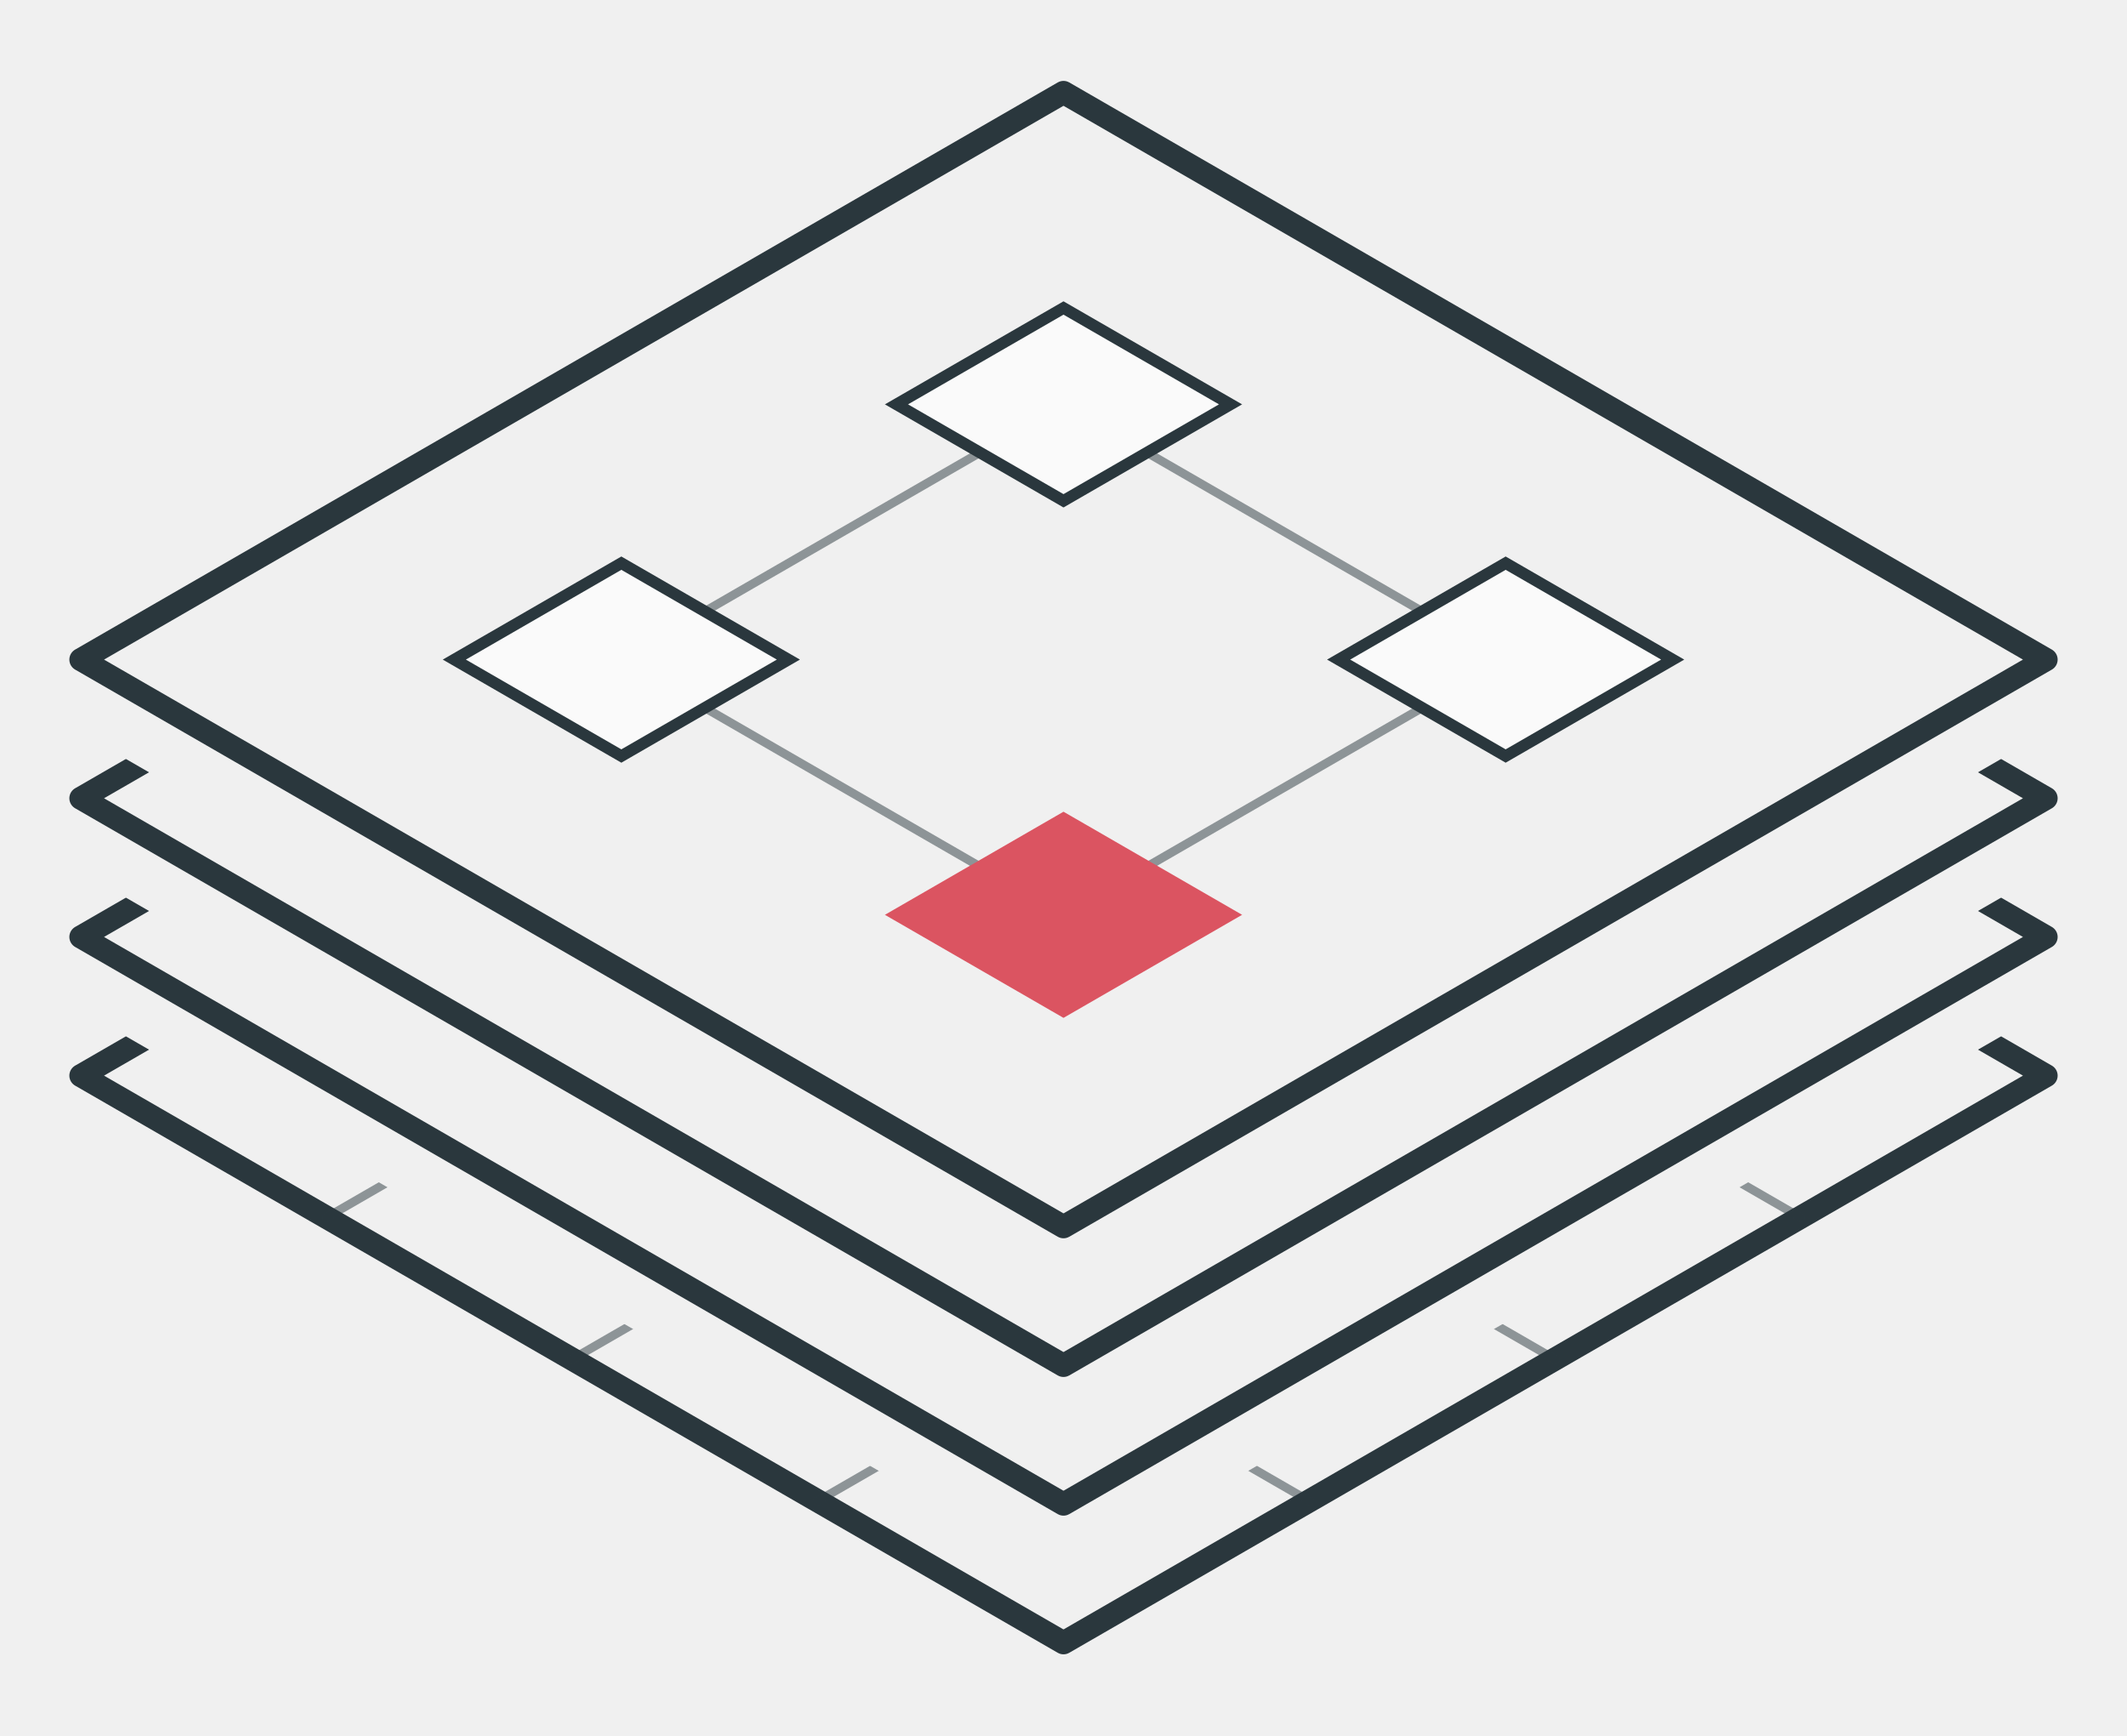
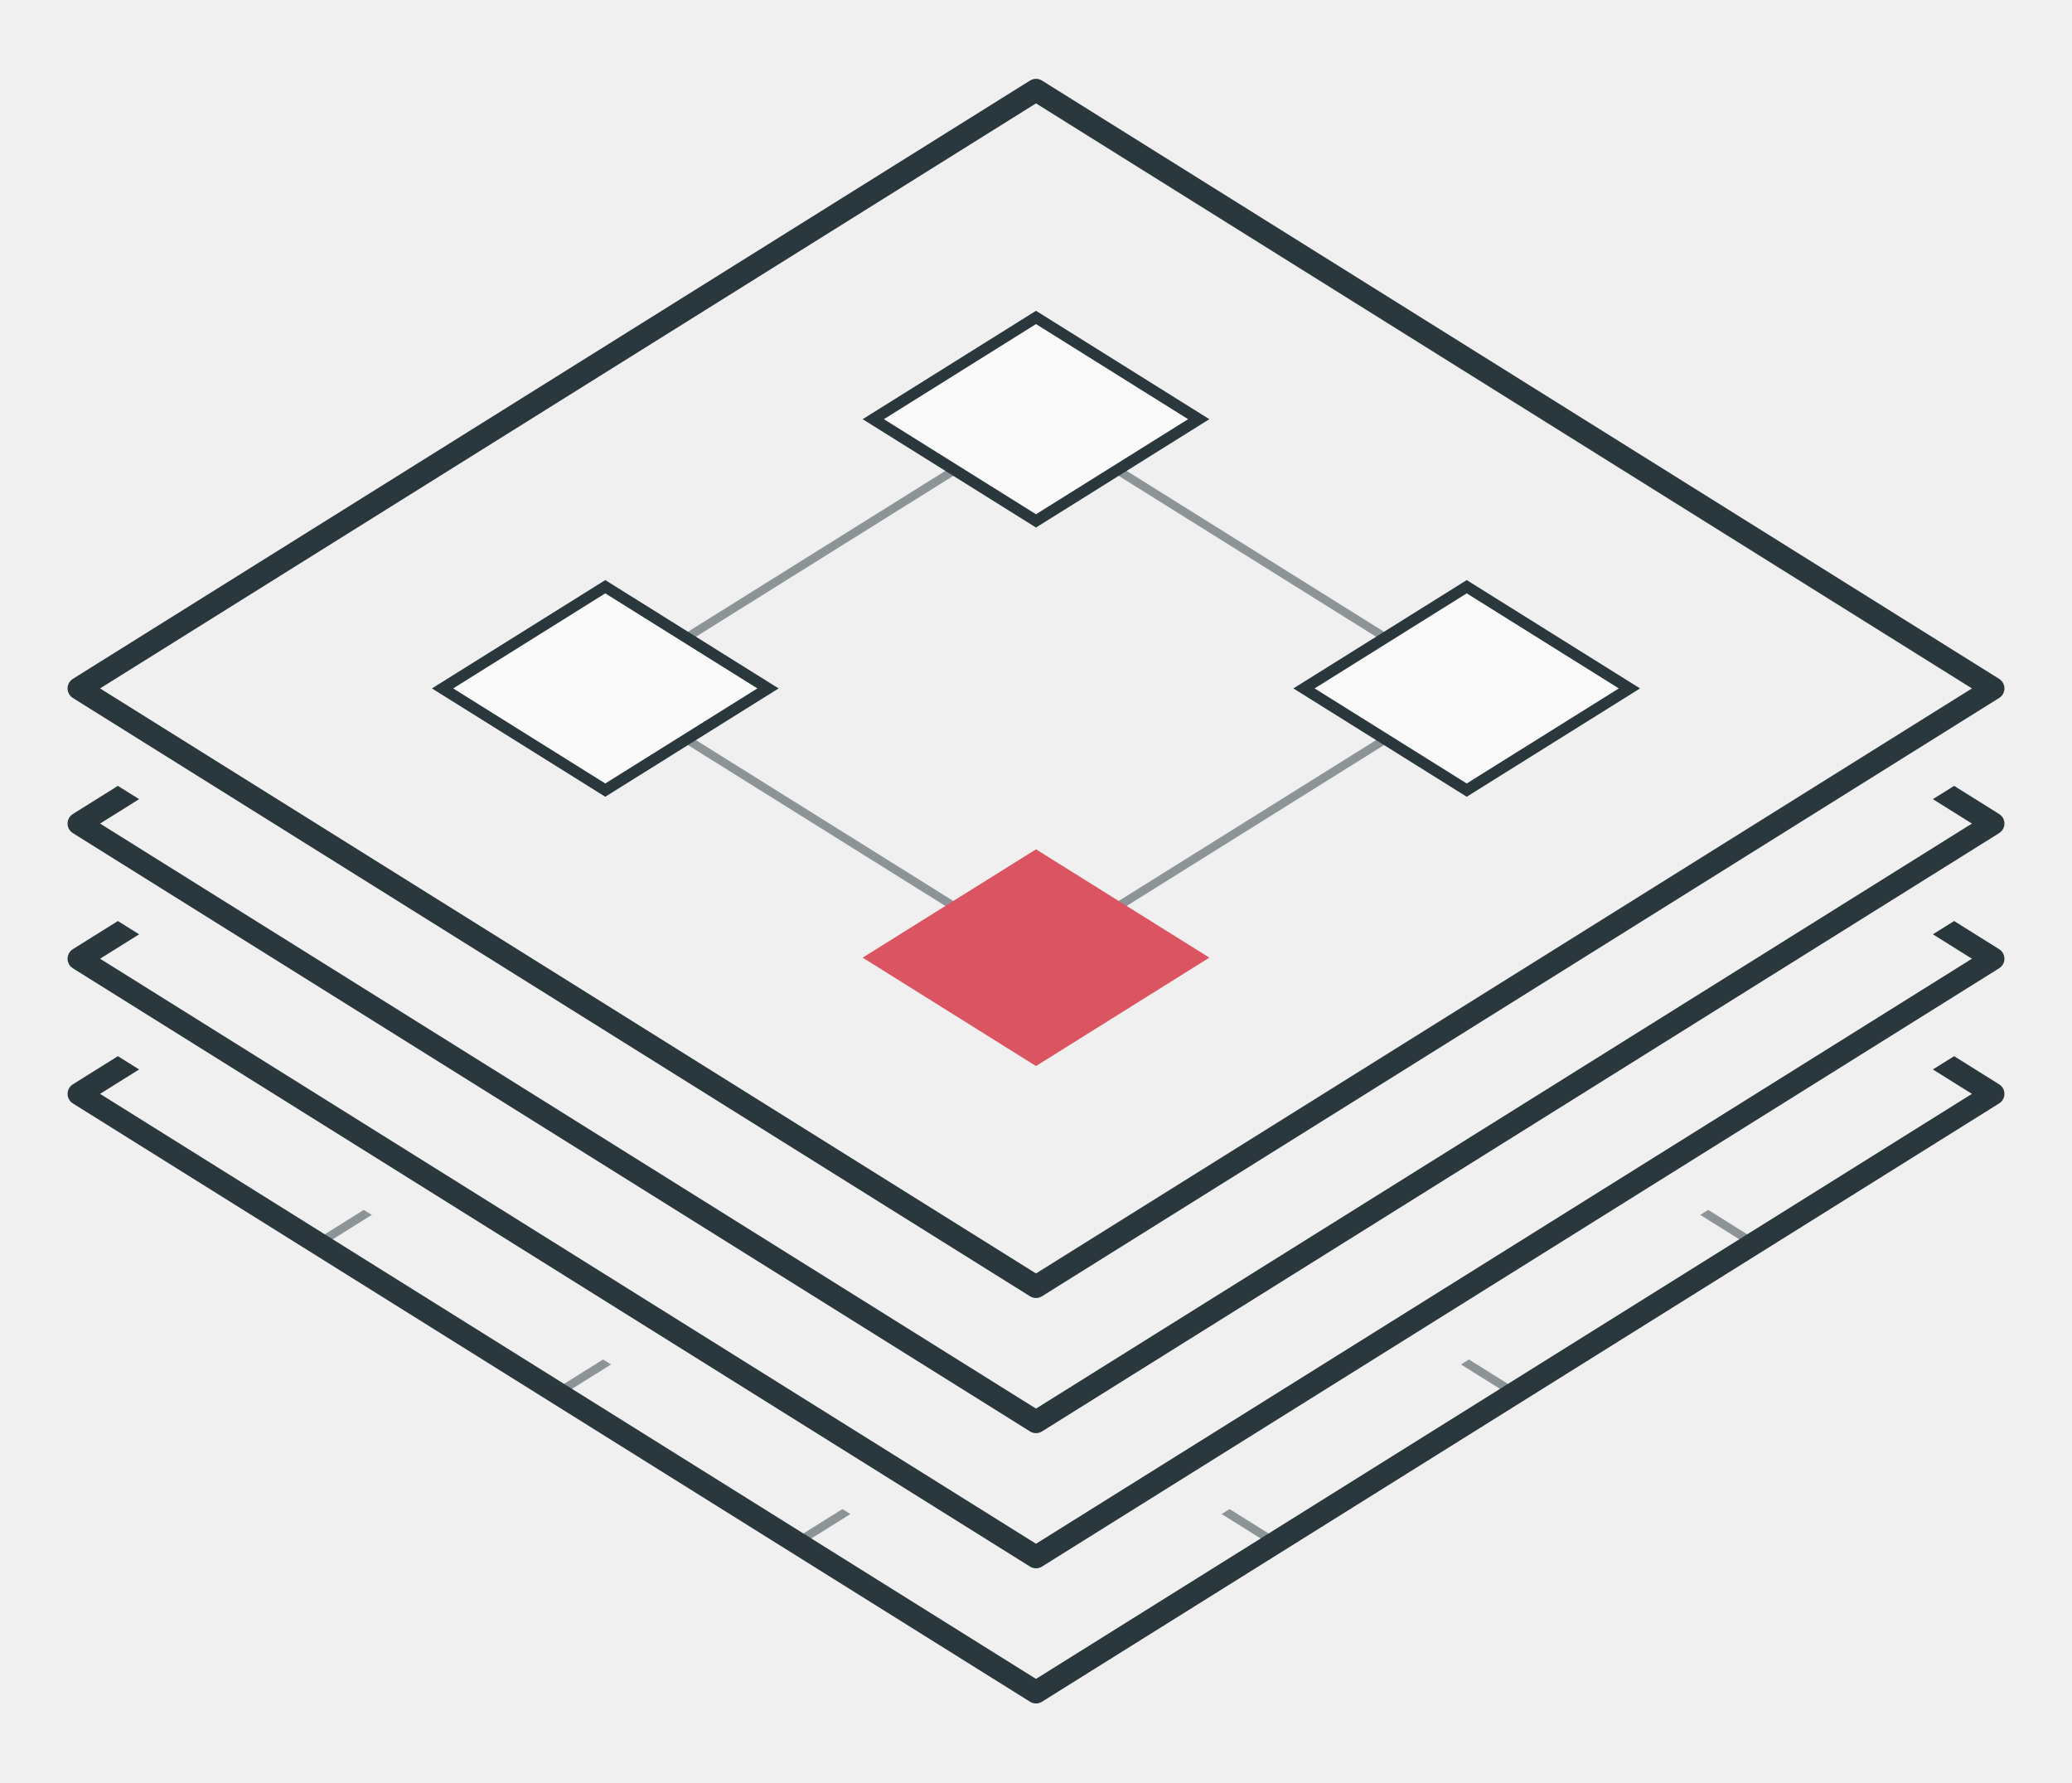
- <svg xmlns="http://www.w3.org/2000/svg" viewBox="16 154.85 368 300.3" width="368" height="300.3" role="img" aria-label="Tessaract Systems">
+ <svg xmlns="http://www.w3.org/2000/svg" viewBox="16 146.75 368 316.5" width="368" height="316.5" role="img" aria-label="Tessaract Systems">
  <defs>
    <mask id="m0" maskUnits="userSpaceOnUse" x="0" y="0" width="760" height="610">
      <rect x="0" y="0" width="760" height="610" fill="#fff" />
-       <polygon points="200,218.85 370,317 200,415.15 30,317" fill="#000" stroke="#000" stroke-width="22" stroke-linejoin="round" />
-       <polygon points="200,194.85 370,293 200,391.15 30,293" fill="#000" stroke="#000" stroke-width="22" stroke-linejoin="round" />
-       <polygon points="200,170.85 370,269 200,367.15 30,269" fill="#000" stroke="#000" stroke-width="22" stroke-linejoin="round" />
+       <polygon points="200,210.75 370,317 200,423.25 30,317" fill="#000" stroke="#000" stroke-width="22" stroke-linejoin="round" />
+       <polygon points="200,186.75 370,293 200,399.25 30,293" fill="#000" stroke="#000" stroke-width="22" stroke-linejoin="round" />
+       <polygon points="200,162.75 370,269 200,375.25 30,269" fill="#000" stroke="#000" stroke-width="22" stroke-linejoin="round" />
    </mask>
    <mask id="m1" maskUnits="userSpaceOnUse" x="0" y="0" width="760" height="610">
      <rect x="0" y="0" width="760" height="610" fill="#fff" />
-       <polygon points="200,194.85 370,293 200,391.15 30,293" fill="#000" stroke="#000" stroke-width="22" stroke-linejoin="round" />
-       <polygon points="200,170.85 370,269 200,367.15 30,269" fill="#000" stroke="#000" stroke-width="22" stroke-linejoin="round" />
+       <polygon points="200,186.75 370,293 200,399.25 30,293" fill="#000" stroke="#000" stroke-width="22" stroke-linejoin="round" />
+       <polygon points="200,162.75 370,269 200,375.25 30,269" fill="#000" stroke="#000" stroke-width="22" stroke-linejoin="round" />
    </mask>
    <mask id="m2" maskUnits="userSpaceOnUse" x="0" y="0" width="760" height="610">
      <rect x="0" y="0" width="760" height="610" fill="#fff" />
-       <polygon points="200,170.85 370,269 200,367.15 30,269" fill="#000" stroke="#000" stroke-width="22" stroke-linejoin="round" />
+       <polygon points="200,162.75 370,269 200,375.25 30,269" fill="#000" stroke="#000" stroke-width="22" stroke-linejoin="round" />
    </mask>
  </defs>
  <g mask="url(#m0)">
-     <polygon points="200,242.85 370,341 200,439.15 30,341" fill="none" stroke="#2A373D" stroke-width="4" stroke-linejoin="round" />
-     <path d="M72.5,365.54 L242.5,267.39 M115,390.07 L285,291.93 M157.5,414.61 L327.5,316.46 M157.5,267.39 L327.5,365.54 M115,291.93 L285,390.07 M72.5,316.46 L242.5,414.61" fill="none" stroke="#2A373D" stroke-width="1.5" stroke-linecap="round" opacity=".5" />
+     <polygon points="200,234.75 370,341 200,447.25 30,341" fill="none" stroke="#2A373D" stroke-width="4" stroke-linejoin="round" />
+     <path d="M72.5,367.56 L242.5,261.31 M115,394.12 L285,287.88 M157.5,420.69 L327.5,314.44 M157.5,261.31 L327.5,367.56 M115,287.88 L285,394.12 M72.5,314.44 L242.5,420.69" fill="none" stroke="#2A373D" stroke-width="1.5" stroke-linecap="round" opacity=".5" />
  </g>
  <g mask="url(#m1)">
-     <polygon points="200,218.85 370,317 200,415.15 30,317" fill="none" stroke="#2A373D" stroke-width="4" stroke-linejoin="round" />
-     <path d="M195.8,319.42 L191.5,267.93" fill="none" stroke="#2A373D" stroke-width="2" opacity=".75" />
-     <path d="M195.8,319.42 L289.2,314.58" fill="none" stroke="#2A373D" stroke-width="2" opacity=".75" />
-     <path d="M195.8,319.42 L106.5,321.85" fill="none" stroke="#2A373D" stroke-width="2" opacity=".75" />
-     <path d="M195.8,319.42 L204.2,368.5" fill="none" stroke="#2A373D" stroke-width="2" opacity=".75" />
-     <path d="M191.5,267.93 L289.2,314.58 M204.2,368.5 L106.5,321.85" fill="none" stroke="#2A373D" stroke-width="2" opacity=".75" />
-     <ellipse cx="191.5" cy="267.93" rx="10.8" ry="6.24" fill="#FAFAFA" stroke="#2A373D" stroke-width="2" />
-     <ellipse cx="289.2" cy="314.58" rx="10.8" ry="6.24" fill="#FAFAFA" stroke="#2A373D" stroke-width="2" />
-     <ellipse cx="106.5" cy="321.85" rx="10.8" ry="6.24" fill="#FAFAFA" stroke="#2A373D" stroke-width="2" />
-     <ellipse cx="204.2" cy="368.5" rx="10.8" ry="6.24" fill="#FAFAFA" stroke="#2A373D" stroke-width="2" />
-     <ellipse cx="195.8" cy="319.42" rx="15.6" ry="9.01" fill="#2A373D" stroke="#2A373D" stroke-width="2" />
+     <polygon points="200,210.75 370,317 200,423.25 30,317" fill="none" stroke="#2A373D" stroke-width="4" stroke-linejoin="round" />
+     <path d="M195.8,319.62 L191.5,263.88" fill="none" stroke="#2A373D" stroke-width="2" opacity=".75" />
+     <path d="M195.8,319.62 L289.2,314.38" fill="none" stroke="#2A373D" stroke-width="2" opacity=".75" />
+     <path d="M195.8,319.62 L106.5,322.25" fill="none" stroke="#2A373D" stroke-width="2" opacity=".75" />
+     <path d="M195.8,319.62 L204.2,372.75" fill="none" stroke="#2A373D" stroke-width="2" opacity=".75" />
+     <path d="M191.5,263.88 L289.2,314.38 M204.2,372.75 L106.5,322.25" fill="none" stroke="#2A373D" stroke-width="2" opacity=".75" />
+     <ellipse cx="191.5" cy="263.88" rx="10.8" ry="6.75" fill="#FAFAFA" stroke="#2A373D" stroke-width="2" />
+     <ellipse cx="289.2" cy="314.38" rx="10.8" ry="6.75" fill="#FAFAFA" stroke="#2A373D" stroke-width="2" />
+     <ellipse cx="106.5" cy="322.25" rx="10.8" ry="6.75" fill="#FAFAFA" stroke="#2A373D" stroke-width="2" />
+     <ellipse cx="204.2" cy="372.75" rx="10.8" ry="6.75" fill="#FAFAFA" stroke="#2A373D" stroke-width="2" />
+     <ellipse cx="195.8" cy="319.62" rx="15.6" ry="9.75" fill="#2A373D" stroke="#2A373D" stroke-width="2" />
  </g>
  <g mask="url(#m2)">
-     <polygon points="200,194.85 370,293 200,391.15 30,293" fill="none" stroke="#2A373D" stroke-width="4" stroke-linejoin="round" />
-     <polygon points="200,226.26 315.6,293 200,359.74 84.4,293" fill="none" stroke="#2A373D" stroke-width="2" stroke-dasharray="7 8" opacity=".75" />
-     <polygon points="200,261.59 254.4,293 200,324.41 145.6,293" fill="none" stroke="#2A373D" stroke-width="2" opacity=".75" />
-     <ellipse cx="200" cy="293" rx="9.6" ry="5.54" fill="#DB5461" />
+     <polygon points="200,186.75 370,293 200,399.25 30,293" fill="none" stroke="#2A373D" stroke-width="4" stroke-linejoin="round" />
+     <polygon points="200,220.75 315.6,293 200,365.25 84.4,293" fill="none" stroke="#2A373D" stroke-width="2" stroke-dasharray="7 8" opacity=".75" />
+     <polygon points="200,259 254.4,293 200,327 145.6,293" fill="none" stroke="#2A373D" stroke-width="2" opacity=".75" />
+     <ellipse cx="200" cy="293" rx="9.6" ry="6" fill="#DB5461" />
  </g>
  <g>
-     <polygon points="200,170.85 370,269 200,367.15 30,269" fill="none" stroke="#2A373D" stroke-width="4" stroke-linejoin="round" />
-     <polygon points="200,224.83 276.5,269 200,313.17 123.5,269" fill="none" stroke="#2A373D" stroke-width="1.5" opacity=".5" />
-     <polygon points="200,208.15 228.9,224.83 200,241.52 171.1,224.83" fill="#FAFAFA" stroke="#2A373D" stroke-width="2" />
-     <polygon points="276.5,252.31 305.4,269 276.5,285.69 247.6,269" fill="#FAFAFA" stroke="#2A373D" stroke-width="2" />
-     <polygon points="123.5,252.31 152.4,269 123.5,285.69 94.6,269" fill="#FAFAFA" stroke="#2A373D" stroke-width="2" />
-     <polygon points="200,296.48 228.9,313.17 200,329.85 171.1,313.17" fill="#DB5461" stroke="#DB5461" stroke-width="2" />
+     <polygon points="200,162.75 370,269 200,375.25 30,269" fill="none" stroke="#2A373D" stroke-width="4" stroke-linejoin="round" />
+     <polygon points="200,221.19 276.5,269 200,316.81 123.5,269" fill="none" stroke="#2A373D" stroke-width="1.5" opacity=".5" />
+     <polygon points="200,203.12 228.9,221.19 200,239.25 171.1,221.19" fill="#FAFAFA" stroke="#2A373D" stroke-width="2" />
+     <polygon points="276.5,250.94 305.4,269 276.5,287.06 247.6,269" fill="#FAFAFA" stroke="#2A373D" stroke-width="2" />
+     <polygon points="123.5,250.94 152.4,269 123.5,287.06 94.6,269" fill="#FAFAFA" stroke="#2A373D" stroke-width="2" />
+     <polygon points="200,298.75 228.9,316.81 200,334.88 171.1,316.81" fill="#DB5461" stroke="#DB5461" stroke-width="2" />
  </g>
</svg>
